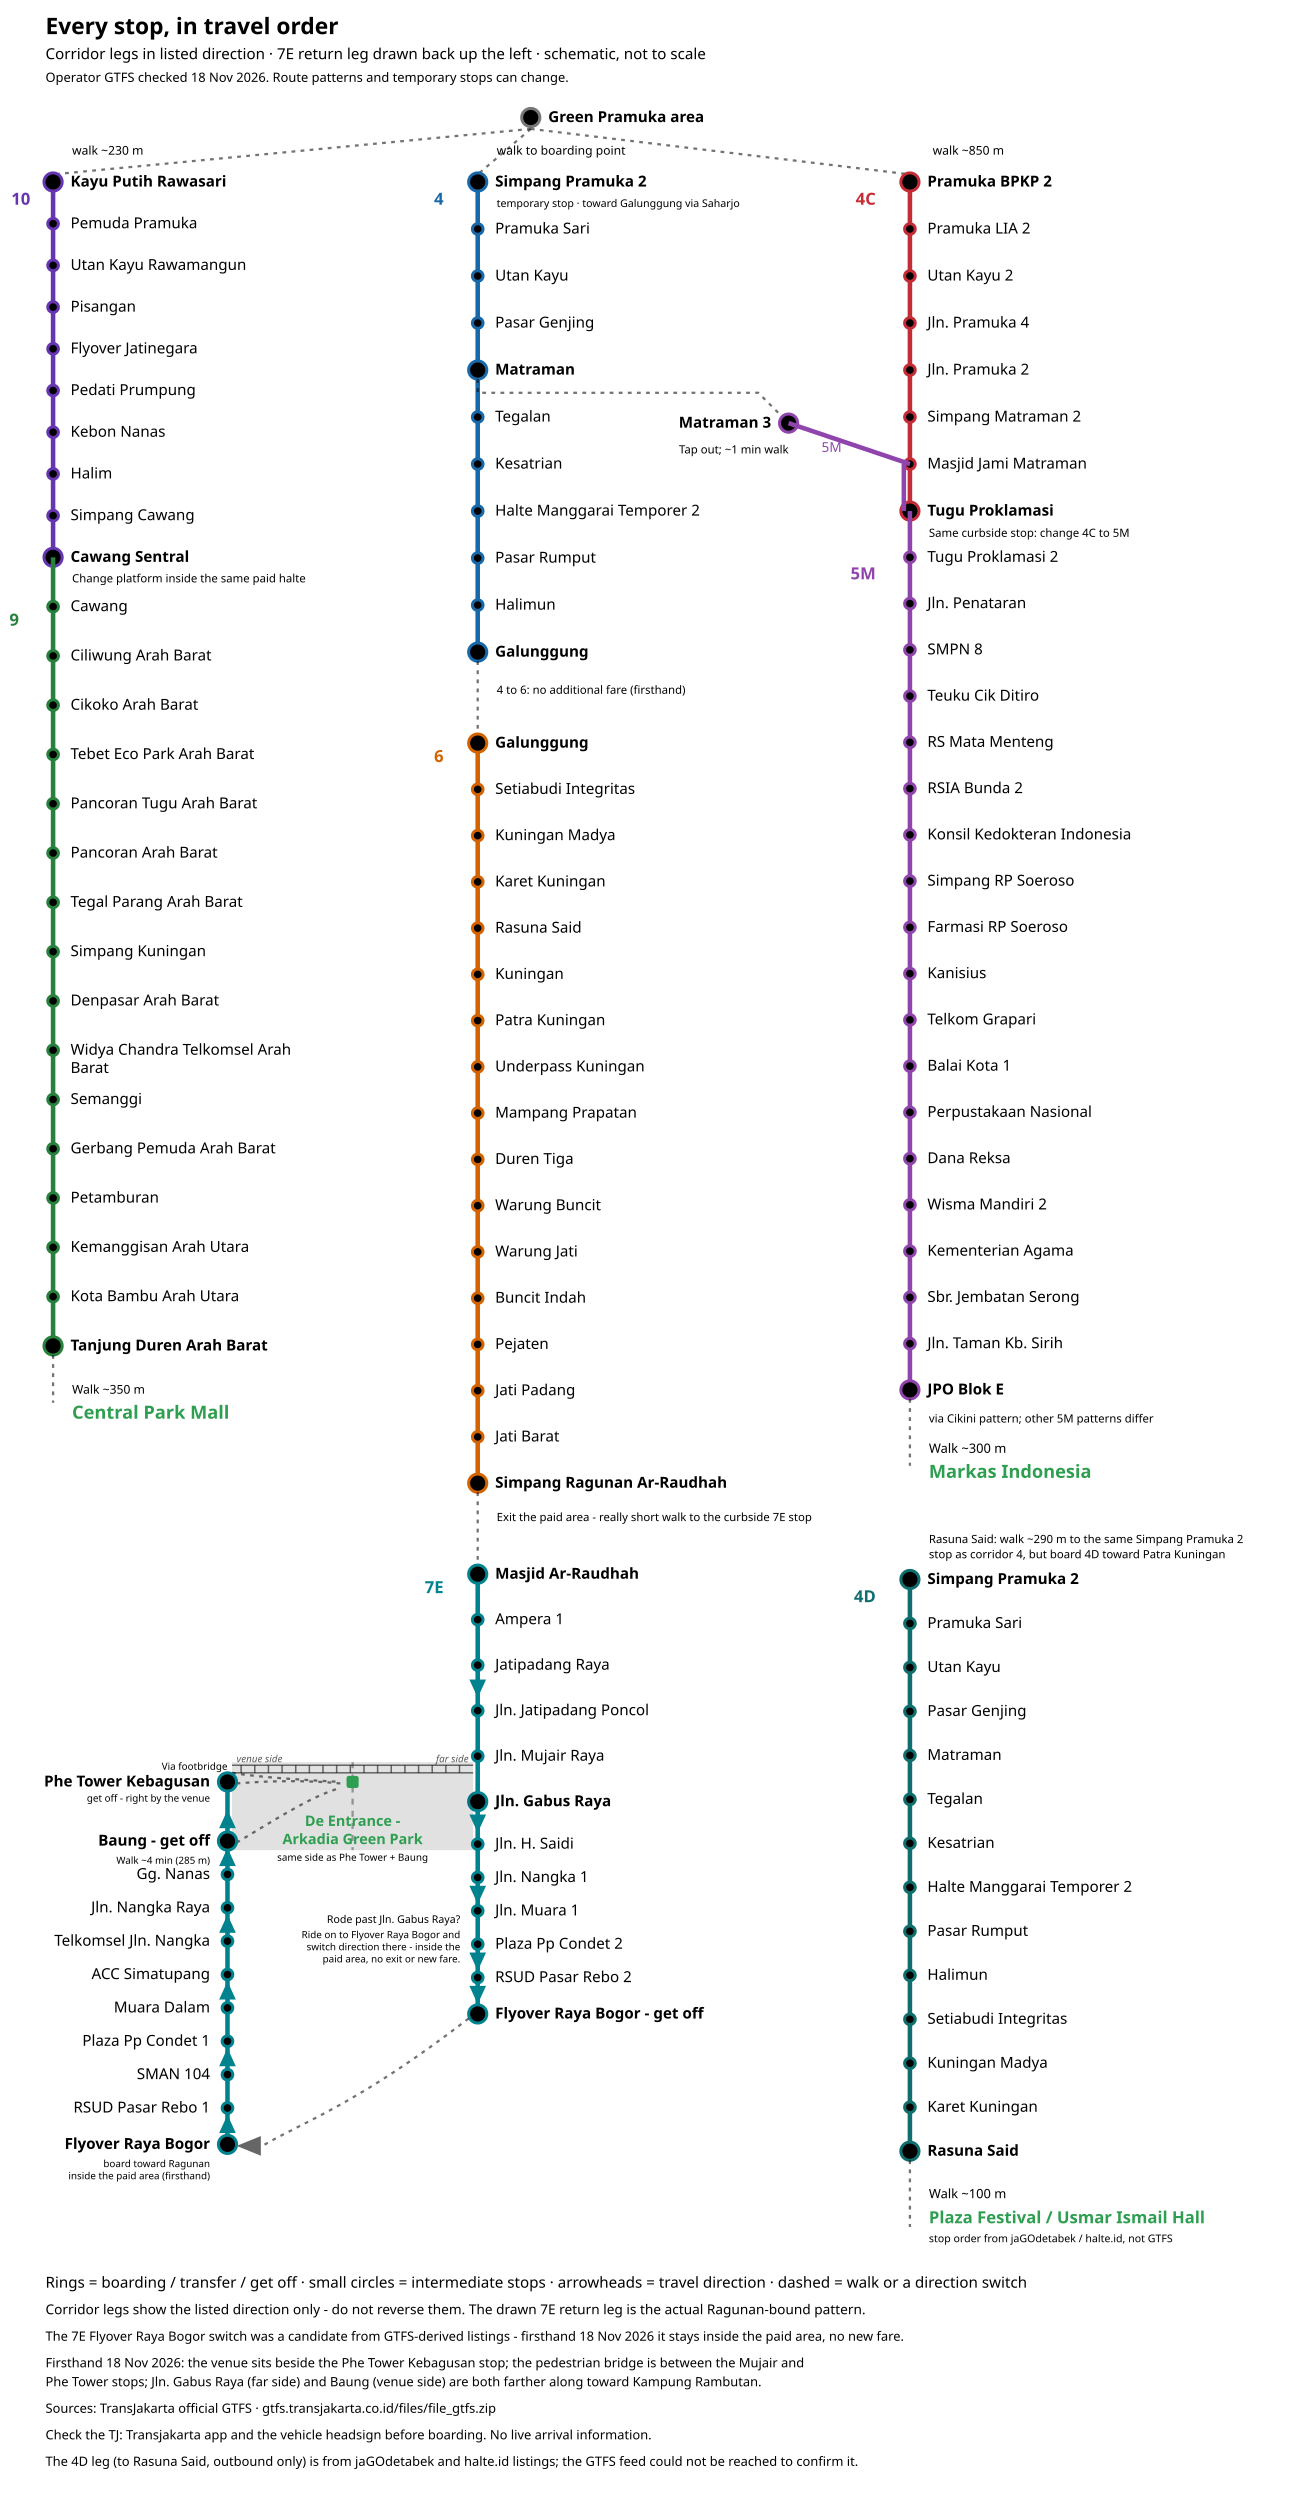
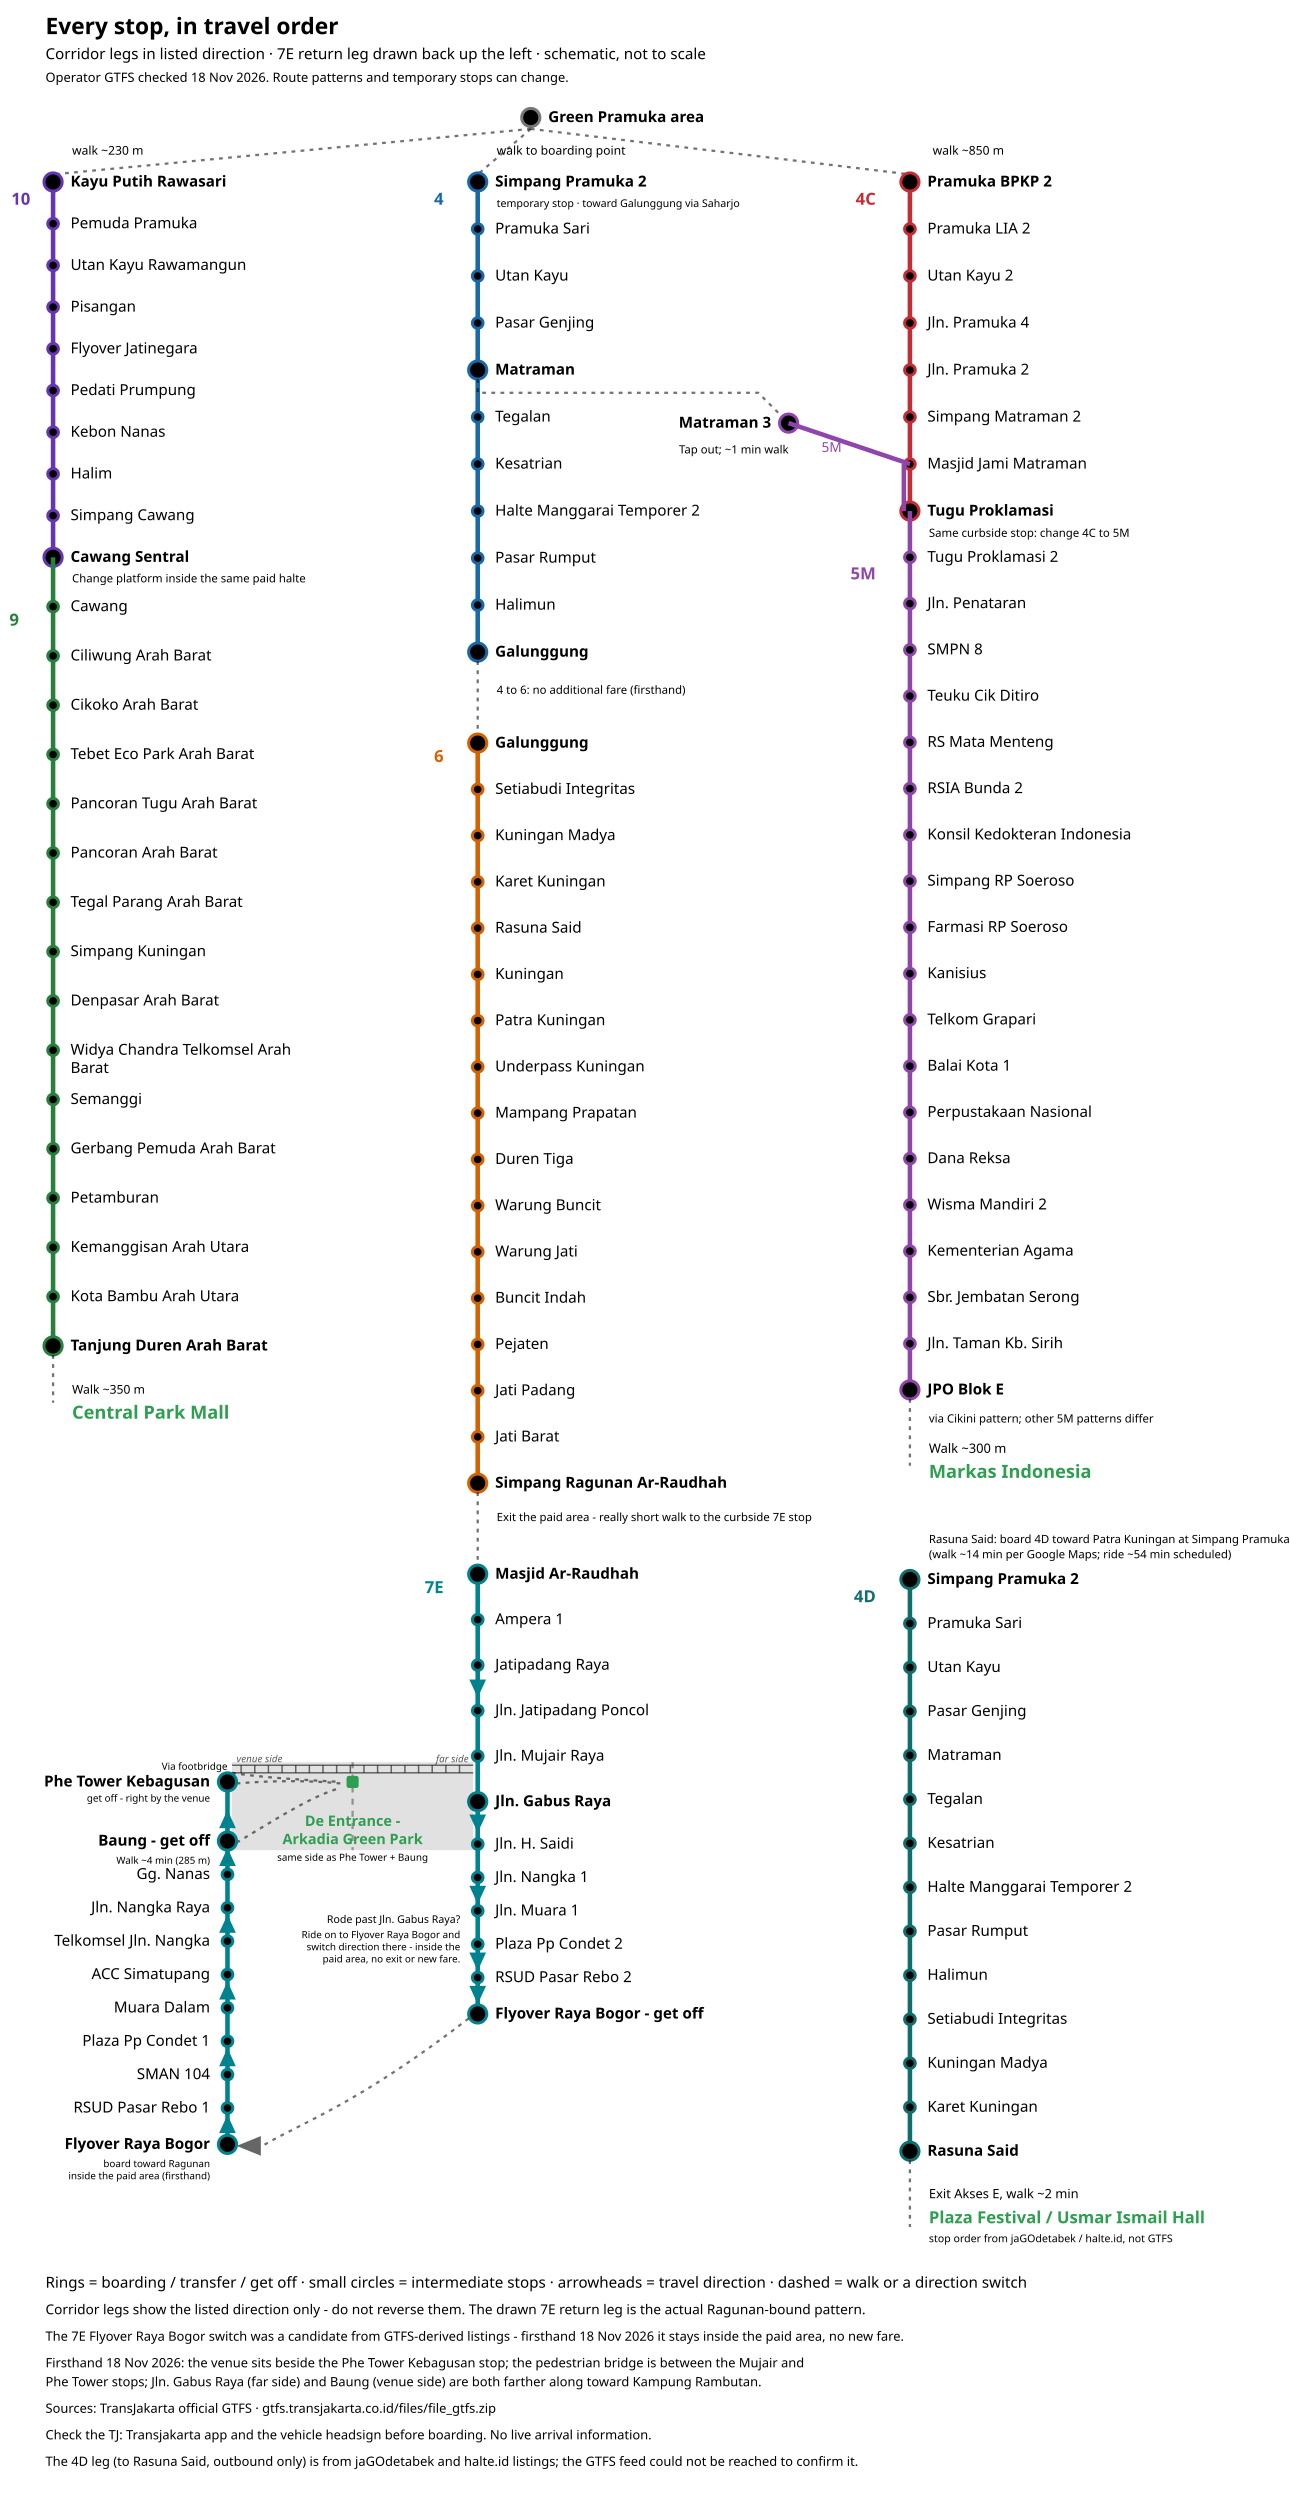
<svg xmlns="http://www.w3.org/2000/svg" viewBox="0 0 1700 3297" role="img" aria-labelledby="all-stops-title all-stops-desc" font-family="system-ui, sans-serif">
  <text x="60" y="45" font-size="30" fill="currentColor" text-anchor="start" font-weight="600">Every stop, in travel order</text>
  <text x="60" y="78" font-size="20" fill="currentColor" text-anchor="start" font-weight="normal">Corridor legs in listed direction · 7E return leg drawn back up the left · schematic, not to scale</text>
  <text x="60" y="108" font-size="17" fill="currentColor" text-anchor="start" font-weight="normal">Operator GTFS checked 18 Nov 2026. Route patterns and temporary stops can change.</text>
  <circle cx="700" cy="155" r="12" fill="Canvas" stroke="#777" stroke-width="4" />
  <text x="723" y="161" font-size="20" fill="currentColor" text-anchor="start" font-weight="600">Green Pramuka area</text>
  <path d="M 700 170 L 70 230" fill="none" stroke="currentColor" opacity=".55" stroke-width="3" stroke-dasharray="5 7" />
  <path d="M 700 170 L 630 230" fill="none" stroke="currentColor" opacity=".55" stroke-width="3" stroke-dasharray="5 7" />
  <path d="M 700 170 L 1200 230" fill="none" stroke="currentColor" opacity=".55" stroke-width="3" stroke-dasharray="5 7" />
  <text x="95" y="204" font-size="16" fill="currentColor" text-anchor="start" font-weight="normal">walk ~230 m</text>
  <text x="655" y="204" font-size="16" fill="currentColor" text-anchor="start" font-weight="normal">walk to boarding point</text>
  <text x="1230" y="204" font-size="16" fill="currentColor" text-anchor="start" font-weight="normal">walk ~850 m</text>
  <text x="40" y="270" font-size="22" fill="#6536b0" text-anchor="end" font-weight="600">10</text>
  <path d="M 70 240 L 70 735" fill="none" stroke="#6536b0" stroke-width="6" />
  <circle cx="70" cy="240" r="12" fill="Canvas" stroke="#6536b0" stroke-width="4" />
  <text x="93" y="246" font-size="20" fill="currentColor" text-anchor="start" font-weight="600">Kayu Putih Rawasari</text>
  <circle cx="70" cy="295" r="7" fill="Canvas" stroke="#6536b0" stroke-width="4" />
  <text x="93" y="301" font-size="20" fill="currentColor" text-anchor="start" font-weight="normal">Pemuda Pramuka</text>
  <circle cx="70" cy="350" r="7" fill="Canvas" stroke="#6536b0" stroke-width="4" />
  <text x="93" y="356" font-size="20" fill="currentColor" text-anchor="start" font-weight="normal">Utan Kayu Rawamangun</text>
  <circle cx="70" cy="405" r="7" fill="Canvas" stroke="#6536b0" stroke-width="4" />
  <text x="93" y="411" font-size="20" fill="currentColor" text-anchor="start" font-weight="normal">Pisangan</text>
  <circle cx="70" cy="460" r="7" fill="Canvas" stroke="#6536b0" stroke-width="4" />
  <text x="93" y="466" font-size="20" fill="currentColor" text-anchor="start" font-weight="normal">Flyover Jatinegara</text>
  <circle cx="70" cy="515" r="7" fill="Canvas" stroke="#6536b0" stroke-width="4" />
  <text x="93" y="521" font-size="20" fill="currentColor" text-anchor="start" font-weight="normal">Pedati Prumpung</text>
  <circle cx="70" cy="570" r="7" fill="Canvas" stroke="#6536b0" stroke-width="4" />
  <text x="93" y="576" font-size="20" fill="currentColor" text-anchor="start" font-weight="normal">Kebon Nanas</text>
  <circle cx="70" cy="625" r="7" fill="Canvas" stroke="#6536b0" stroke-width="4" />
  <text x="93" y="631" font-size="20" fill="currentColor" text-anchor="start" font-weight="normal">Halim</text>
  <circle cx="70" cy="680" r="7" fill="Canvas" stroke="#6536b0" stroke-width="4" />
  <text x="93" y="686" font-size="20" fill="currentColor" text-anchor="start" font-weight="normal">Simpang Cawang</text>
  <circle cx="70" cy="735" r="12" fill="Canvas" stroke="#6536b0" stroke-width="4" />
  <text x="93" y="741" font-size="20" fill="currentColor" text-anchor="start" font-weight="600">Cawang Sentral</text>
  <text x="95" y="768" font-size="15" fill="currentColor" text-anchor="start" font-weight="normal">Change platform inside the same paid halte</text>
  <text x="25" y="825" font-size="22" fill="#27803c" text-anchor="end" font-weight="600">9</text>
  <path d="M 70 735 L 70 1775" fill="none" stroke="#27803c" stroke-width="6" />
  <circle cx="70" cy="800" r="7" fill="Canvas" stroke="#27803c" stroke-width="4" />
  <text x="93" y="806" font-size="20" fill="currentColor" text-anchor="start" font-weight="normal">Cawang</text>
  <circle cx="70" cy="865" r="7" fill="Canvas" stroke="#27803c" stroke-width="4" />
  <text x="93" y="871" font-size="20" fill="currentColor" text-anchor="start" font-weight="normal">Ciliwung Arah Barat</text>
  <circle cx="70" cy="930" r="7" fill="Canvas" stroke="#27803c" stroke-width="4" />
  <text x="93" y="936" font-size="20" fill="currentColor" text-anchor="start" font-weight="normal">Cikoko Arah Barat</text>
  <circle cx="70" cy="995" r="7" fill="Canvas" stroke="#27803c" stroke-width="4" />
  <text x="93" y="1001" font-size="20" fill="currentColor" text-anchor="start" font-weight="normal">Tebet Eco Park Arah Barat</text>
  <circle cx="70" cy="1060" r="7" fill="Canvas" stroke="#27803c" stroke-width="4" />
  <text x="93" y="1066" font-size="20" fill="currentColor" text-anchor="start" font-weight="normal">Pancoran Tugu Arah Barat</text>
  <circle cx="70" cy="1125" r="7" fill="Canvas" stroke="#27803c" stroke-width="4" />
  <text x="93" y="1131" font-size="20" fill="currentColor" text-anchor="start" font-weight="normal">Pancoran Arah Barat</text>
  <circle cx="70" cy="1190" r="7" fill="Canvas" stroke="#27803c" stroke-width="4" />
  <text x="93" y="1196" font-size="20" fill="currentColor" text-anchor="start" font-weight="normal">Tegal Parang Arah Barat</text>
  <circle cx="70" cy="1255" r="7" fill="Canvas" stroke="#27803c" stroke-width="4" />
  <text x="93" y="1261" font-size="20" fill="currentColor" text-anchor="start" font-weight="normal">Simpang Kuningan</text>
  <circle cx="70" cy="1320" r="7" fill="Canvas" stroke="#27803c" stroke-width="4" />
  <text x="93" y="1326" font-size="20" fill="currentColor" text-anchor="start" font-weight="normal">Denpasar Arah Barat</text>
  <circle cx="70" cy="1385" r="7" fill="Canvas" stroke="#27803c" stroke-width="4" />
  <text x="93" y="1391" font-size="20" fill="currentColor" text-anchor="start" font-weight="normal">Widya Chandra Telkomsel Arah</text>
  <text x="93" y="1415" font-size="20" fill="currentColor" text-anchor="start" font-weight="normal">Barat</text>
  <circle cx="70" cy="1450" r="7" fill="Canvas" stroke="#27803c" stroke-width="4" />
  <text x="93" y="1456" font-size="20" fill="currentColor" text-anchor="start" font-weight="normal">Semanggi</text>
  <circle cx="70" cy="1515" r="7" fill="Canvas" stroke="#27803c" stroke-width="4" />
  <text x="93" y="1521" font-size="20" fill="currentColor" text-anchor="start" font-weight="normal">Gerbang Pemuda Arah Barat</text>
  <circle cx="70" cy="1580" r="7" fill="Canvas" stroke="#27803c" stroke-width="4" />
  <text x="93" y="1586" font-size="20" fill="currentColor" text-anchor="start" font-weight="normal">Petamburan</text>
  <circle cx="70" cy="1645" r="7" fill="Canvas" stroke="#27803c" stroke-width="4" />
  <text x="93" y="1651" font-size="20" fill="currentColor" text-anchor="start" font-weight="normal">Kemanggisan Arah Utara</text>
  <circle cx="70" cy="1710" r="7" fill="Canvas" stroke="#27803c" stroke-width="4" />
  <text x="93" y="1716" font-size="20" fill="currentColor" text-anchor="start" font-weight="normal">Kota Bambu Arah Utara</text>
  <circle cx="70" cy="1775" r="12" fill="Canvas" stroke="#27803c" stroke-width="4" />
  <text x="93" y="1781" font-size="20" fill="currentColor" text-anchor="start" font-weight="600">Tanjung Duren Arah Barat</text>
  <path d="M 70 1787 L 70 1850" fill="none" stroke="currentColor" opacity=".55" stroke-width="3" stroke-dasharray="5 7" />
  <text x="95" y="1838" font-size="16" fill="currentColor" text-anchor="start" font-weight="normal">Walk ~350 m</text>
  <text x="95" y="1871" font-size="24" fill="#2e9e50" text-anchor="start" font-weight="600">Central Park Mall</text>
  <text x="585" y="270" font-size="22" fill="#1769aa" text-anchor="end" font-weight="600">4</text>
  <path d="M 630 240 L 630 860" fill="none" stroke="#1769aa" stroke-width="6" />
  <circle cx="630" cy="240" r="12" fill="Canvas" stroke="#1769aa" stroke-width="4" />
  <text x="653" y="246" font-size="20" fill="currentColor" text-anchor="start" font-weight="600">Simpang Pramuka 2</text>
  <circle cx="630" cy="302" r="7" fill="Canvas" stroke="#1769aa" stroke-width="4" />
  <text x="653" y="308" font-size="20" fill="currentColor" text-anchor="start" font-weight="normal">Pramuka Sari</text>
  <circle cx="630" cy="364" r="7" fill="Canvas" stroke="#1769aa" stroke-width="4" />
  <text x="653" y="370" font-size="20" fill="currentColor" text-anchor="start" font-weight="normal">Utan Kayu</text>
  <circle cx="630" cy="426" r="7" fill="Canvas" stroke="#1769aa" stroke-width="4" />
  <text x="653" y="432" font-size="20" fill="currentColor" text-anchor="start" font-weight="normal">Pasar Genjing</text>
  <circle cx="630" cy="488" r="12" fill="Canvas" stroke="#1769aa" stroke-width="4" />
  <text x="653" y="494" font-size="20" fill="currentColor" text-anchor="start" font-weight="600">Matraman</text>
  <circle cx="630" cy="550" r="7" fill="Canvas" stroke="#1769aa" stroke-width="4" />
  <text x="653" y="556" font-size="20" fill="currentColor" text-anchor="start" font-weight="normal">Tegalan</text>
  <circle cx="630" cy="612" r="7" fill="Canvas" stroke="#1769aa" stroke-width="4" />
  <text x="653" y="618" font-size="20" fill="currentColor" text-anchor="start" font-weight="normal">Kesatrian</text>
  <circle cx="630" cy="674" r="7" fill="Canvas" stroke="#1769aa" stroke-width="4" />
  <text x="653" y="680" font-size="20" fill="currentColor" text-anchor="start" font-weight="normal">Halte Manggarai Temporer 2</text>
  <circle cx="630" cy="736" r="7" fill="Canvas" stroke="#1769aa" stroke-width="4" />
  <text x="653" y="742" font-size="20" fill="currentColor" text-anchor="start" font-weight="normal">Pasar Rumput</text>
  <circle cx="630" cy="798" r="7" fill="Canvas" stroke="#1769aa" stroke-width="4" />
  <text x="653" y="804" font-size="20" fill="currentColor" text-anchor="start" font-weight="normal">Halimun</text>
  <circle cx="630" cy="860" r="12" fill="Canvas" stroke="#1769aa" stroke-width="4" />
  <text x="653" y="866" font-size="20" fill="currentColor" text-anchor="start" font-weight="600">Galunggung</text>
  <text x="655" y="273" font-size="14" fill="currentColor" text-anchor="start" font-weight="normal">temporary stop · toward Galunggung via Saharjo</text>
  <path d="M 630 500 L 630 518 L 1000 518 L 1040 558" fill="none" stroke="currentColor" opacity=".55" stroke-width="3" stroke-dasharray="5 7" />
  <circle cx="1040" cy="558" r="12" fill="Canvas" stroke="#9045ac" stroke-width="4" />
  <text x="1017" y="564" font-size="20" fill="currentColor" text-anchor="end" font-weight="600">Matraman 3</text>
  <text x="1040" y="598" font-size="15" fill="currentColor" text-anchor="end" font-weight="normal">Tap out; ~1 min walk</text>
  <path d="M 630 872 L 630 970" fill="none" stroke="currentColor" opacity=".55" stroke-width="3" stroke-dasharray="5 7" />
  <text x="655" y="915" font-size="15" fill="currentColor" text-anchor="start" font-weight="normal">4 to 6: no additional fare (firsthand)</text>
  <text x="585" y="1005" font-size="22" fill="#d36300" text-anchor="end" font-weight="600">6</text>
  <path d="M 630 980 L 630 1956" fill="none" stroke="#d36300" stroke-width="6" />
  <circle cx="630" cy="980" r="12" fill="Canvas" stroke="#d36300" stroke-width="4" />
  <text x="653" y="986" font-size="20" fill="currentColor" text-anchor="start" font-weight="600">Galunggung</text>
  <circle cx="630" cy="1041" r="7" fill="Canvas" stroke="#d36300" stroke-width="4" />
  <text x="653" y="1047" font-size="20" fill="currentColor" text-anchor="start" font-weight="normal">Setiabudi Integritas</text>
  <circle cx="630" cy="1102" r="7" fill="Canvas" stroke="#d36300" stroke-width="4" />
  <text x="653" y="1108" font-size="20" fill="currentColor" text-anchor="start" font-weight="normal">Kuningan Madya</text>
  <circle cx="630" cy="1163" r="7" fill="Canvas" stroke="#d36300" stroke-width="4" />
  <text x="653" y="1169" font-size="20" fill="currentColor" text-anchor="start" font-weight="normal">Karet Kuningan</text>
  <circle cx="630" cy="1224" r="7" fill="Canvas" stroke="#d36300" stroke-width="4" />
  <text x="653" y="1230" font-size="20" fill="currentColor" text-anchor="start" font-weight="normal">Rasuna Said</text>
  <circle cx="630" cy="1285" r="7" fill="Canvas" stroke="#d36300" stroke-width="4" />
  <text x="653" y="1291" font-size="20" fill="currentColor" text-anchor="start" font-weight="normal">Kuningan</text>
  <circle cx="630" cy="1346" r="7" fill="Canvas" stroke="#d36300" stroke-width="4" />
  <text x="653" y="1352" font-size="20" fill="currentColor" text-anchor="start" font-weight="normal">Patra Kuningan</text>
  <circle cx="630" cy="1407" r="7" fill="Canvas" stroke="#d36300" stroke-width="4" />
  <text x="653" y="1413" font-size="20" fill="currentColor" text-anchor="start" font-weight="normal">Underpass Kuningan</text>
  <circle cx="630" cy="1468" r="7" fill="Canvas" stroke="#d36300" stroke-width="4" />
  <text x="653" y="1474" font-size="20" fill="currentColor" text-anchor="start" font-weight="normal">Mampang Prapatan</text>
  <circle cx="630" cy="1529" r="7" fill="Canvas" stroke="#d36300" stroke-width="4" />
  <text x="653" y="1535" font-size="20" fill="currentColor" text-anchor="start" font-weight="normal">Duren Tiga</text>
  <circle cx="630" cy="1590" r="7" fill="Canvas" stroke="#d36300" stroke-width="4" />
  <text x="653" y="1596" font-size="20" fill="currentColor" text-anchor="start" font-weight="normal">Warung Buncit</text>
  <circle cx="630" cy="1651" r="7" fill="Canvas" stroke="#d36300" stroke-width="4" />
  <text x="653" y="1657" font-size="20" fill="currentColor" text-anchor="start" font-weight="normal">Warung Jati</text>
  <circle cx="630" cy="1712" r="7" fill="Canvas" stroke="#d36300" stroke-width="4" />
  <text x="653" y="1718" font-size="20" fill="currentColor" text-anchor="start" font-weight="normal">Buncit Indah</text>
  <circle cx="630" cy="1773" r="7" fill="Canvas" stroke="#d36300" stroke-width="4" />
  <text x="653" y="1779" font-size="20" fill="currentColor" text-anchor="start" font-weight="normal">Pejaten</text>
  <circle cx="630" cy="1834" r="7" fill="Canvas" stroke="#d36300" stroke-width="4" />
  <text x="653" y="1840" font-size="20" fill="currentColor" text-anchor="start" font-weight="normal">Jati Padang</text>
  <circle cx="630" cy="1895" r="7" fill="Canvas" stroke="#d36300" stroke-width="4" />
  <text x="653" y="1901" font-size="20" fill="currentColor" text-anchor="start" font-weight="normal">Jati Barat</text>
  <circle cx="630" cy="1956" r="12" fill="Canvas" stroke="#d36300" stroke-width="4" />
  <text x="653" y="1962" font-size="20" fill="currentColor" text-anchor="start" font-weight="600">Simpang Ragunan Ar-Raudhah</text>
  <path d="M 630 1968 L 630 2066" fill="none" stroke="currentColor" opacity=".55" stroke-width="3" stroke-dasharray="5 7" />
  <text x="655" y="2006" font-size="15" fill="currentColor" text-anchor="start" font-weight="normal">Exit the paid area - really short walk to the curbside 7E stop</text>
  <text x="585" y="2101" font-size="22" fill="#00838f" text-anchor="end" font-weight="600">7E</text>
  <path d="M 630 2076 L 630 2376" fill="none" stroke="#00838f" stroke-width="6" />
  <circle cx="630" cy="2076" r="12" fill="Canvas" stroke="#00838f" stroke-width="4" />
  <text x="653" y="2082" font-size="20" fill="currentColor" text-anchor="start" font-weight="600">Masjid Ar-Raudhah</text>
  <circle cx="630" cy="2136" r="7" fill="Canvas" stroke="#00838f" stroke-width="4" />
  <text x="653" y="2142" font-size="20" fill="currentColor" text-anchor="start" font-weight="normal">Ampera 1</text>
  <circle cx="630" cy="2196" r="7" fill="Canvas" stroke="#00838f" stroke-width="4" />
  <text x="653" y="2202" font-size="20" fill="currentColor" text-anchor="start" font-weight="normal">Jatipadang Raya</text>
  <circle cx="630" cy="2256" r="7" fill="Canvas" stroke="#00838f" stroke-width="4" />
  <text x="653" y="2262" font-size="20" fill="currentColor" text-anchor="start" font-weight="normal">Jln. Jatipadang Poncol</text>
  <circle cx="630" cy="2316" r="7" fill="Canvas" stroke="#00838f" stroke-width="4" />
  <text x="653" y="2322" font-size="20" fill="currentColor" text-anchor="start" font-weight="normal">Jln. Mujair Raya</text>
  <circle cx="630" cy="2376" r="12" fill="Canvas" stroke="#00838f" stroke-width="4" />
  <text x="653" y="2382" font-size="20" fill="currentColor" text-anchor="start" font-weight="600">Jln. Gabus Raya</text>
  <path d="M 630 2388 L 630 2644" fill="none" stroke="#00838f" stroke-width="6" />
  <rect x="306" y="2324" width="318" height="116" fill="currentColor" opacity="0.12" />
  <line x1="465" y1="2324" x2="465" y2="2440" stroke="currentColor" opacity="0.35" stroke-width="3" stroke-dasharray="8 8" />
  <text x="300" y="2334" font-size="13" fill="currentColor" text-anchor="end">Via footbridge</text>
  <text x="618" y="2324" font-size="13" font-style="italic" opacity=".65" fill="currentColor" text-anchor="end">far side</text>
  <text x="312" y="2324" font-size="13" font-style="italic" opacity=".65" fill="currentColor" text-anchor="start">venue side</text>
  <line x1="306" y1="2328" x2="624" y2="2328" stroke="currentColor" opacity=".55" stroke-width="2" />
  <line x1="306" y1="2338" x2="624" y2="2338" stroke="currentColor" opacity=".55" stroke-width="2" />
  <line x1="318" y1="2328" x2="318" y2="2338" stroke="currentColor" opacity=".55" stroke-width="2" />
  <line x1="336" y1="2328" x2="336" y2="2338" stroke="currentColor" opacity=".55" stroke-width="2" />
  <line x1="354" y1="2328" x2="354" y2="2338" stroke="currentColor" opacity=".55" stroke-width="2" />
  <line x1="372" y1="2328" x2="372" y2="2338" stroke="currentColor" opacity=".55" stroke-width="2" />
  <line x1="390" y1="2328" x2="390" y2="2338" stroke="currentColor" opacity=".55" stroke-width="2" />
  <line x1="408" y1="2328" x2="408" y2="2338" stroke="currentColor" opacity=".55" stroke-width="2" />
  <line x1="426" y1="2328" x2="426" y2="2338" stroke="currentColor" opacity=".55" stroke-width="2" />
  <line x1="444" y1="2328" x2="444" y2="2338" stroke="currentColor" opacity=".55" stroke-width="2" />
  <line x1="462" y1="2328" x2="462" y2="2338" stroke="currentColor" opacity=".55" stroke-width="2" />
  <line x1="480" y1="2328" x2="480" y2="2338" stroke="currentColor" opacity=".55" stroke-width="2" />
  <line x1="498" y1="2328" x2="498" y2="2338" stroke="currentColor" opacity=".55" stroke-width="2" />
  <line x1="516" y1="2328" x2="516" y2="2338" stroke="currentColor" opacity=".55" stroke-width="2" />
  <line x1="534" y1="2328" x2="534" y2="2338" stroke="currentColor" opacity=".55" stroke-width="2" />
  <line x1="552" y1="2328" x2="552" y2="2338" stroke="currentColor" opacity=".55" stroke-width="2" />
  <line x1="570" y1="2328" x2="570" y2="2338" stroke="currentColor" opacity=".55" stroke-width="2" />
  <line x1="588" y1="2328" x2="588" y2="2338" stroke="currentColor" opacity=".55" stroke-width="2" />
  <line x1="606" y1="2328" x2="606" y2="2338" stroke="currentColor" opacity=".55" stroke-width="2" />
  <rect x="457" y="2342" width="16" height="16" rx="3" fill="#2e9e50" />
  <text x="465" y="2408" font-size="19" fill="#2e9e50" text-anchor="middle" font-weight="600">De Entrance -</text>
  <text x="465" y="2432" font-size="19" fill="#2e9e50" text-anchor="middle" font-weight="600">Arkadia Green Park</text>
  <text x="465" y="2454" font-size="13" fill="currentColor" text-anchor="middle" font-weight="normal">same side as Phe Tower + Baung</text>
  <path d="M 306 2338 C 340 2344, 410 2348, 449 2350" fill="none" stroke="currentColor" opacity=".55" stroke-width="3" stroke-dasharray="5 7" />
  <path d="M 312 2352 C 360 2348, 410 2348, 449 2352" fill="none" stroke="currentColor" opacity=".55" stroke-width="3" stroke-dasharray="5 7" />
  <path d="M 312 2430 C 350 2408, 410 2368, 449 2358" fill="none" stroke="currentColor" opacity=".55" stroke-width="3" stroke-dasharray="5 7" />
  <circle cx="630" cy="2432" r="7" fill="Canvas" stroke="#00838f" stroke-width="4" />
  <text x="653" y="2438" font-size="20" fill="currentColor" text-anchor="start" font-weight="normal">Jln. H. Saidi</text>
  <circle cx="630" cy="2476" r="7" fill="Canvas" stroke="#00838f" stroke-width="4" />
  <text x="653" y="2482" font-size="20" fill="currentColor" text-anchor="start" font-weight="normal">Jln. Nangka 1</text>
  <circle cx="630" cy="2520" r="7" fill="Canvas" stroke="#00838f" stroke-width="4" />
  <text x="653" y="2526" font-size="20" fill="currentColor" text-anchor="start" font-weight="normal">Jln. Muara 1</text>
  <circle cx="630" cy="2564" r="7" fill="Canvas" stroke="#00838f" stroke-width="4" />
  <text x="653" y="2570" font-size="20" fill="currentColor" text-anchor="start" font-weight="normal">Plaza Pp Condet 2</text>
  <circle cx="630" cy="2608" r="7" fill="Canvas" stroke="#00838f" stroke-width="4" />
  <text x="653" y="2614" font-size="20" fill="currentColor" text-anchor="start" font-weight="normal">RSUD Pasar Rebo 2</text>
  <circle cx="630" cy="2656" r="12" fill="Canvas" stroke="#00838f" stroke-width="4" />
  <text x="653" y="2662" font-size="20" fill="currentColor" text-anchor="start" font-weight="600">Flyover Raya Bogor - get off</text>
  <text x="607" y="2536" font-size="14" fill="currentColor" text-anchor="end" font-weight="normal">Rode past Jln. Gabus Raya?</text>
  <text x="607" y="2556" font-size="13" fill="currentColor" text-anchor="end" font-weight="normal">Ride on to Flyover Raya Bogor and</text>
  <text x="607" y="2572" font-size="13" fill="currentColor" text-anchor="end" font-weight="normal">switch direction there - inside the</text>
  <text x="607" y="2588" font-size="13" fill="currentColor" text-anchor="end" font-weight="normal">paid area, no exit or new fare.</text>
  <path d="M 630 2239 L 619 2215 L 641 2215 Z" fill="#00838f" stroke="Canvas" stroke-width="3" stroke-linejoin="round" />
  <path d="M 630 2417 L 619 2393 L 641 2393 Z" fill="#00838f" stroke="Canvas" stroke-width="3" stroke-linejoin="round" />
  <path d="M 630 2511 L 619 2487 L 641 2487 Z" fill="#00838f" stroke="Canvas" stroke-width="3" stroke-linejoin="round" />
  <path d="M 630 2599 L 619 2575 L 641 2575 Z" fill="#00838f" stroke="Canvas" stroke-width="3" stroke-linejoin="round" />
  <path d="M 630 2643 L 619 2619 L 641 2619 Z" fill="#00838f" stroke="Canvas" stroke-width="3" stroke-linejoin="round" />
  <path d="M 618 2662 C 470 2776, 400 2798, 346 2830" fill="none" stroke="currentColor" opacity=".55" stroke-width="3" stroke-dasharray="5 7" />
  <path d="M 312 2830 L 344 2817 L 344 2843 Z" fill="currentColor" opacity=".6" stroke="Canvas" stroke-width="3" stroke-linejoin="round" />
  <circle cx="300" cy="2828" r="12" fill="Canvas" stroke="#00838f" stroke-width="4" />
  <text x="277" y="2834" font-size="20" fill="currentColor" text-anchor="end" font-weight="600">Flyover Raya Bogor</text>
  <text x="277" y="2858" font-size="13" fill="currentColor" text-anchor="end" font-weight="normal">board toward Ragunan</text>
  <text x="277" y="2874" font-size="13" fill="currentColor" text-anchor="end" font-weight="normal">inside the paid area (firsthand)</text>
  <path d="M 300 2362 L 300 2816" fill="none" stroke="#00838f" stroke-width="6" />
  <circle cx="300" cy="2472" r="7" fill="Canvas" stroke="#00838f" stroke-width="4" />
  <text x="277" y="2478" font-size="20" fill="currentColor" text-anchor="end" font-weight="normal">Gg. Nanas</text>
  <circle cx="300" cy="2516" r="7" fill="Canvas" stroke="#00838f" stroke-width="4" />
  <text x="277" y="2522" font-size="20" fill="currentColor" text-anchor="end" font-weight="normal">Jln. Nangka Raya</text>
  <circle cx="300" cy="2560" r="7" fill="Canvas" stroke="#00838f" stroke-width="4" />
  <text x="277" y="2566" font-size="20" fill="currentColor" text-anchor="end" font-weight="normal">Telkomsel Jln. Nangka</text>
  <circle cx="300" cy="2604" r="7" fill="Canvas" stroke="#00838f" stroke-width="4" />
  <text x="277" y="2610" font-size="20" fill="currentColor" text-anchor="end" font-weight="normal">ACC Simatupang</text>
  <circle cx="300" cy="2648" r="7" fill="Canvas" stroke="#00838f" stroke-width="4" />
  <text x="277" y="2654" font-size="20" fill="currentColor" text-anchor="end" font-weight="normal">Muara Dalam</text>
  <circle cx="300" cy="2692" r="7" fill="Canvas" stroke="#00838f" stroke-width="4" />
  <text x="277" y="2698" font-size="20" fill="currentColor" text-anchor="end" font-weight="normal">Plaza Pp Condet 1</text>
  <circle cx="300" cy="2736" r="7" fill="Canvas" stroke="#00838f" stroke-width="4" />
  <text x="277" y="2742" font-size="20" fill="currentColor" text-anchor="end" font-weight="normal">SMAN 104</text>
  <circle cx="300" cy="2780" r="7" fill="Canvas" stroke="#00838f" stroke-width="4" />
  <text x="277" y="2786" font-size="20" fill="currentColor" text-anchor="end" font-weight="normal">RSUD Pasar Rebo 1</text>
  <path d="M 300 2387 L 289 2411 L 311 2411 Z" fill="#00838f" stroke="Canvas" stroke-width="3" stroke-linejoin="round" />
  <path d="M 300 2437 L 289 2461 L 311 2461 Z" fill="#00838f" stroke="Canvas" stroke-width="3" stroke-linejoin="round" />
  <path d="M 300 2525 L 289 2549 L 311 2549 Z" fill="#00838f" stroke="Canvas" stroke-width="3" stroke-linejoin="round" />
  <path d="M 300 2613 L 289 2637 L 311 2637 Z" fill="#00838f" stroke="Canvas" stroke-width="3" stroke-linejoin="round" />
  <path d="M 300 2701 L 289 2725 L 311 2725 Z" fill="#00838f" stroke="Canvas" stroke-width="3" stroke-linejoin="round" />
  <path d="M 300 2789 L 289 2813 L 311 2813 Z" fill="#00838f" stroke="Canvas" stroke-width="3" stroke-linejoin="round" />
  <circle cx="300" cy="2350" r="12" fill="Canvas" stroke="#00838f" stroke-width="4" />
  <text x="277" y="2356" font-size="20" fill="currentColor" text-anchor="end" font-weight="600">Phe Tower Kebagusan</text>
  <text x="277" y="2376" font-size="13" fill="currentColor" text-anchor="end" font-weight="normal">get off - right by the venue</text>
  <circle cx="300" cy="2428" r="12" fill="Canvas" stroke="#00838f" stroke-width="4" />
  <text x="277" y="2434" font-size="20" fill="currentColor" text-anchor="end" font-weight="600">Baung - get off</text>
  <text x="277" y="2458" font-size="13" fill="currentColor" text-anchor="end" font-weight="normal">Walk ~4 min (285 m)</text>
  <text x="1155" y="270" font-size="22" fill="#c52d36" text-anchor="end" font-weight="600">4C</text>
  <path d="M 1200 240 L 1200 674" fill="none" stroke="#c52d36" stroke-width="6" />
  <circle cx="1200" cy="240" r="12" fill="Canvas" stroke="#c52d36" stroke-width="4" />
  <text x="1223" y="246" font-size="20" fill="currentColor" text-anchor="start" font-weight="600">Pramuka BPKP 2</text>
  <circle cx="1200" cy="302" r="7" fill="Canvas" stroke="#c52d36" stroke-width="4" />
  <text x="1223" y="308" font-size="20" fill="currentColor" text-anchor="start" font-weight="normal">Pramuka LIA 2</text>
  <circle cx="1200" cy="364" r="7" fill="Canvas" stroke="#c52d36" stroke-width="4" />
  <text x="1223" y="370" font-size="20" fill="currentColor" text-anchor="start" font-weight="normal">Utan Kayu 2</text>
  <circle cx="1200" cy="426" r="7" fill="Canvas" stroke="#c52d36" stroke-width="4" />
  <text x="1223" y="432" font-size="20" fill="currentColor" text-anchor="start" font-weight="normal">Jln. Pramuka 4</text>
  <circle cx="1200" cy="488" r="7" fill="Canvas" stroke="#c52d36" stroke-width="4" />
  <text x="1223" y="494" font-size="20" fill="currentColor" text-anchor="start" font-weight="normal">Jln. Pramuka 2</text>
  <circle cx="1200" cy="550" r="7" fill="Canvas" stroke="#c52d36" stroke-width="4" />
  <text x="1223" y="556" font-size="20" fill="currentColor" text-anchor="start" font-weight="normal">Simpang Matraman 2</text>
  <circle cx="1200" cy="612" r="7" fill="Canvas" stroke="#c52d36" stroke-width="4" />
  <text x="1223" y="618" font-size="20" fill="currentColor" text-anchor="start" font-weight="normal">Masjid Jami Matraman</text>
  <circle cx="1200" cy="674" r="12" fill="Canvas" stroke="#c52d36" stroke-width="4" />
  <text x="1223" y="680" font-size="20" fill="currentColor" text-anchor="start" font-weight="600">Tugu Proklamasi</text>
  <path d="M 1040 558 L 1200 612" fill="none" stroke="#9045ac" stroke-width="6" />
  <text x="1110" y="596" font-size="18" fill="#9045ac" text-anchor="end" font-weight="normal">5M</text>
  <path d="M 1192 612 L 1192 674" fill="none" stroke="#9045ac" stroke-width="6" />
  <text x="1225" y="708" font-size="15" fill="currentColor" text-anchor="start" font-weight="normal">Same curbside stop: change 4C to 5M</text>
  <path d="M 1200 674 L 1200 1833" fill="none" stroke="#9045ac" stroke-width="6" />
  <circle cx="1200" cy="735" r="7" fill="Canvas" stroke="#9045ac" stroke-width="4" />
  <text x="1223" y="741" font-size="20" fill="currentColor" text-anchor="start" font-weight="normal">Tugu Proklamasi 2</text>
  <circle cx="1200" cy="796" r="7" fill="Canvas" stroke="#9045ac" stroke-width="4" />
  <text x="1223" y="802" font-size="20" fill="currentColor" text-anchor="start" font-weight="normal">Jln. Penataran</text>
  <circle cx="1200" cy="857" r="7" fill="Canvas" stroke="#9045ac" stroke-width="4" />
  <text x="1223" y="863" font-size="20" fill="currentColor" text-anchor="start" font-weight="normal">SMPN 8</text>
  <circle cx="1200" cy="918" r="7" fill="Canvas" stroke="#9045ac" stroke-width="4" />
  <text x="1223" y="924" font-size="20" fill="currentColor" text-anchor="start" font-weight="normal">Teuku Cik Ditiro</text>
  <circle cx="1200" cy="979" r="7" fill="Canvas" stroke="#9045ac" stroke-width="4" />
  <text x="1223" y="985" font-size="20" fill="currentColor" text-anchor="start" font-weight="normal">RS Mata Menteng</text>
  <circle cx="1200" cy="1040" r="7" fill="Canvas" stroke="#9045ac" stroke-width="4" />
  <text x="1223" y="1046" font-size="20" fill="currentColor" text-anchor="start" font-weight="normal">RSIA Bunda 2</text>
  <circle cx="1200" cy="1101" r="7" fill="Canvas" stroke="#9045ac" stroke-width="4" />
  <text x="1223" y="1107" font-size="20" fill="currentColor" text-anchor="start" font-weight="normal">Konsil Kedokteran Indonesia</text>
  <circle cx="1200" cy="1162" r="7" fill="Canvas" stroke="#9045ac" stroke-width="4" />
  <text x="1223" y="1168" font-size="20" fill="currentColor" text-anchor="start" font-weight="normal">Simpang RP Soeroso</text>
  <circle cx="1200" cy="1223" r="7" fill="Canvas" stroke="#9045ac" stroke-width="4" />
  <text x="1223" y="1229" font-size="20" fill="currentColor" text-anchor="start" font-weight="normal">Farmasi RP Soeroso</text>
  <circle cx="1200" cy="1284" r="7" fill="Canvas" stroke="#9045ac" stroke-width="4" />
  <text x="1223" y="1290" font-size="20" fill="currentColor" text-anchor="start" font-weight="normal">Kanisius</text>
  <circle cx="1200" cy="1345" r="7" fill="Canvas" stroke="#9045ac" stroke-width="4" />
  <text x="1223" y="1351" font-size="20" fill="currentColor" text-anchor="start" font-weight="normal">Telkom Grapari</text>
  <circle cx="1200" cy="1406" r="7" fill="Canvas" stroke="#9045ac" stroke-width="4" />
  <text x="1223" y="1412" font-size="20" fill="currentColor" text-anchor="start" font-weight="normal">Balai Kota 1</text>
  <circle cx="1200" cy="1467" r="7" fill="Canvas" stroke="#9045ac" stroke-width="4" />
  <text x="1223" y="1473" font-size="20" fill="currentColor" text-anchor="start" font-weight="normal">Perpustakaan Nasional</text>
  <circle cx="1200" cy="1528" r="7" fill="Canvas" stroke="#9045ac" stroke-width="4" />
  <text x="1223" y="1534" font-size="20" fill="currentColor" text-anchor="start" font-weight="normal">Dana Reksa</text>
  <circle cx="1200" cy="1589" r="7" fill="Canvas" stroke="#9045ac" stroke-width="4" />
  <text x="1223" y="1595" font-size="20" fill="currentColor" text-anchor="start" font-weight="normal">Wisma Mandiri 2</text>
  <circle cx="1200" cy="1650" r="7" fill="Canvas" stroke="#9045ac" stroke-width="4" />
  <text x="1223" y="1656" font-size="20" fill="currentColor" text-anchor="start" font-weight="normal">Kementerian Agama</text>
  <circle cx="1200" cy="1711" r="7" fill="Canvas" stroke="#9045ac" stroke-width="4" />
  <text x="1223" y="1717" font-size="20" fill="currentColor" text-anchor="start" font-weight="normal">Sbr. Jembatan Serong</text>
  <circle cx="1200" cy="1772" r="7" fill="Canvas" stroke="#9045ac" stroke-width="4" />
  <text x="1223" y="1778" font-size="20" fill="currentColor" text-anchor="start" font-weight="normal">Jln. Taman Kb. Sirih</text>
  <circle cx="1200" cy="1833" r="12" fill="Canvas" stroke="#9045ac" stroke-width="4" />
  <text x="1223" y="1839" font-size="20" fill="currentColor" text-anchor="start" font-weight="600">JPO Blok E</text>
  <text x="1155" y="764" font-size="22" fill="#9045ac" text-anchor="end" font-weight="600">5M</text>
  <text x="1225" y="1876" font-size="15" fill="currentColor" text-anchor="start" font-weight="normal">via Cikini pattern; other 5M patterns differ</text>
  <path d="M 1200 1845 L 1200 1933" fill="none" stroke="currentColor" opacity=".55" stroke-width="3" stroke-dasharray="5 7" />
  <text x="1225" y="1916" font-size="17" fill="currentColor" text-anchor="start" font-weight="normal">Walk ~300 m</text>
  <text x="1225" y="1949" font-size="24" fill="#2e9e50" text-anchor="start" font-weight="600">Markas Indonesia</text>
  <text x="1155" y="2113" font-size="22" fill="#0f6e6e" text-anchor="end" font-weight="600">4D</text>
-   <text x="1225" y="2035" font-size="15" fill="currentColor" text-anchor="start" font-weight="normal">Rasuna Said: walk ~290 m to the same Simpang Pramuka 2</text>
-   <text x="1225" y="2055" font-size="15" fill="currentColor" text-anchor="start" font-weight="normal">stop as corridor 4, but board 4D toward Patra Kuningan</text>
+   <text x="1225" y="2035" font-size="15" fill="currentColor" text-anchor="start" font-weight="normal">Rasuna Said: board 4D toward Patra Kuningan at Simpang Pramuka 2</text>
+   <text x="1225" y="2055" font-size="15" fill="currentColor" text-anchor="start" font-weight="normal">(walk ~14 min per Google Maps; ride ~54 min scheduled)</text>
  <path d="M 1200 2083 L 1200 2837" fill="none" stroke="#0f6e6e" stroke-width="6" />
  <circle cx="1200" cy="2083" r="12" fill="Canvas" stroke="#0f6e6e" stroke-width="4" />
  <text x="1223" y="2089" font-size="20" fill="currentColor" text-anchor="start" font-weight="600">Simpang Pramuka 2</text>
  <circle cx="1200" cy="2141" r="7" fill="Canvas" stroke="#0f6e6e" stroke-width="4" />
  <text x="1223" y="2147" font-size="20" fill="currentColor" text-anchor="start" font-weight="normal">Pramuka Sari</text>
  <circle cx="1200" cy="2199" r="7" fill="Canvas" stroke="#0f6e6e" stroke-width="4" />
  <text x="1223" y="2205" font-size="20" fill="currentColor" text-anchor="start" font-weight="normal">Utan Kayu</text>
  <circle cx="1200" cy="2257" r="7" fill="Canvas" stroke="#0f6e6e" stroke-width="4" />
  <text x="1223" y="2263" font-size="20" fill="currentColor" text-anchor="start" font-weight="normal">Pasar Genjing</text>
  <circle cx="1200" cy="2315" r="7" fill="Canvas" stroke="#0f6e6e" stroke-width="4" />
  <text x="1223" y="2321" font-size="20" fill="currentColor" text-anchor="start" font-weight="normal">Matraman</text>
  <circle cx="1200" cy="2373" r="7" fill="Canvas" stroke="#0f6e6e" stroke-width="4" />
  <text x="1223" y="2379" font-size="20" fill="currentColor" text-anchor="start" font-weight="normal">Tegalan</text>
  <circle cx="1200" cy="2431" r="7" fill="Canvas" stroke="#0f6e6e" stroke-width="4" />
  <text x="1223" y="2437" font-size="20" fill="currentColor" text-anchor="start" font-weight="normal">Kesatrian</text>
  <circle cx="1200" cy="2489" r="7" fill="Canvas" stroke="#0f6e6e" stroke-width="4" />
  <text x="1223" y="2495" font-size="20" fill="currentColor" text-anchor="start" font-weight="normal">Halte Manggarai Temporer 2</text>
  <circle cx="1200" cy="2547" r="7" fill="Canvas" stroke="#0f6e6e" stroke-width="4" />
  <text x="1223" y="2553" font-size="20" fill="currentColor" text-anchor="start" font-weight="normal">Pasar Rumput</text>
  <circle cx="1200" cy="2605" r="7" fill="Canvas" stroke="#0f6e6e" stroke-width="4" />
  <text x="1223" y="2611" font-size="20" fill="currentColor" text-anchor="start" font-weight="normal">Halimun</text>
  <circle cx="1200" cy="2663" r="7" fill="Canvas" stroke="#0f6e6e" stroke-width="4" />
  <text x="1223" y="2669" font-size="20" fill="currentColor" text-anchor="start" font-weight="normal">Setiabudi Integritas</text>
  <circle cx="1200" cy="2721" r="7" fill="Canvas" stroke="#0f6e6e" stroke-width="4" />
  <text x="1223" y="2727" font-size="20" fill="currentColor" text-anchor="start" font-weight="normal">Kuningan Madya</text>
  <circle cx="1200" cy="2779" r="7" fill="Canvas" stroke="#0f6e6e" stroke-width="4" />
  <text x="1223" y="2785" font-size="20" fill="currentColor" text-anchor="start" font-weight="normal">Karet Kuningan</text>
  <circle cx="1200" cy="2837" r="12" fill="Canvas" stroke="#0f6e6e" stroke-width="4" />
  <text x="1223" y="2843" font-size="20" fill="currentColor" text-anchor="start" font-weight="600">Rasuna Said</text>
  <path d="M 1200 2849 L 1200 2937" fill="none" stroke="currentColor" opacity=".55" stroke-width="3" stroke-dasharray="5 7" />
-   <text x="1225" y="2899" font-size="17" fill="currentColor" text-anchor="start" font-weight="normal">Walk ~100 m</text>
+   <text x="1225" y="2899" font-size="17" fill="currentColor" text-anchor="start" font-weight="normal">Exit Akses E, walk ~2 min</text>
  <text x="1225" y="2932" font-size="22" fill="#2e9e50" text-anchor="start" font-weight="600">Plaza Festival / Usmar Ismail Hall</text>
  <text x="1225" y="2957" font-size="14" fill="currentColor" text-anchor="start" font-weight="normal">stop order from jaGOdetabek / halte.id, not GTFS</text>
  <text x="60" y="3017" font-size="20" fill="currentColor" text-anchor="start" font-weight="normal">Rings = boarding / transfer / get off · small circles = intermediate stops · arrowheads = travel direction · dashed = walk or a direction switch</text>
  <text x="60" y="3052" font-size="18" fill="currentColor" text-anchor="start" font-weight="normal">Corridor legs show the listed direction only - do not reverse them. The drawn 7E return leg is the actual Ragunan-bound pattern.</text>
  <text x="60" y="3087" font-size="17" fill="currentColor" text-anchor="start" font-weight="normal">The 7E Flyover Raya Bogor switch was a candidate from GTFS-derived listings - firsthand 18 Nov 2026 it stays inside the paid area, no new fare.</text>
  <text x="60" y="3122" font-size="17" fill="currentColor" text-anchor="start" font-weight="normal">Firsthand 18 Nov 2026: the venue sits beside the Phe Tower Kebagusan stop; the pedestrian bridge is between the Mujair and</text>
  <text x="60" y="3147" font-size="17" fill="currentColor" text-anchor="start" font-weight="normal">Phe Tower stops; Jln. Gabus Raya (far side) and Baung (venue side) are both farther along toward Kampung Rambutan.</text>
  <text x="60" y="3252" font-size="17" fill="currentColor" text-anchor="start" font-weight="normal">The 4D leg (to Rasuna Said, outbound only) is from jaGOdetabek and halte.id listings; the GTFS feed could not be reached to confirm it.</text>
  <text x="60" y="3182" font-size="17" fill="currentColor" text-anchor="start" font-weight="normal">Sources: TransJakarta official GTFS · gtfs.transjakarta.co.id/files/file_gtfs.zip</text>
  <text x="60" y="3217" font-size="17" fill="currentColor" text-anchor="start" font-weight="normal">Check the TJ: Transjakarta app and the vehicle headsign before boarding. No live arrival information.</text>
</svg>
